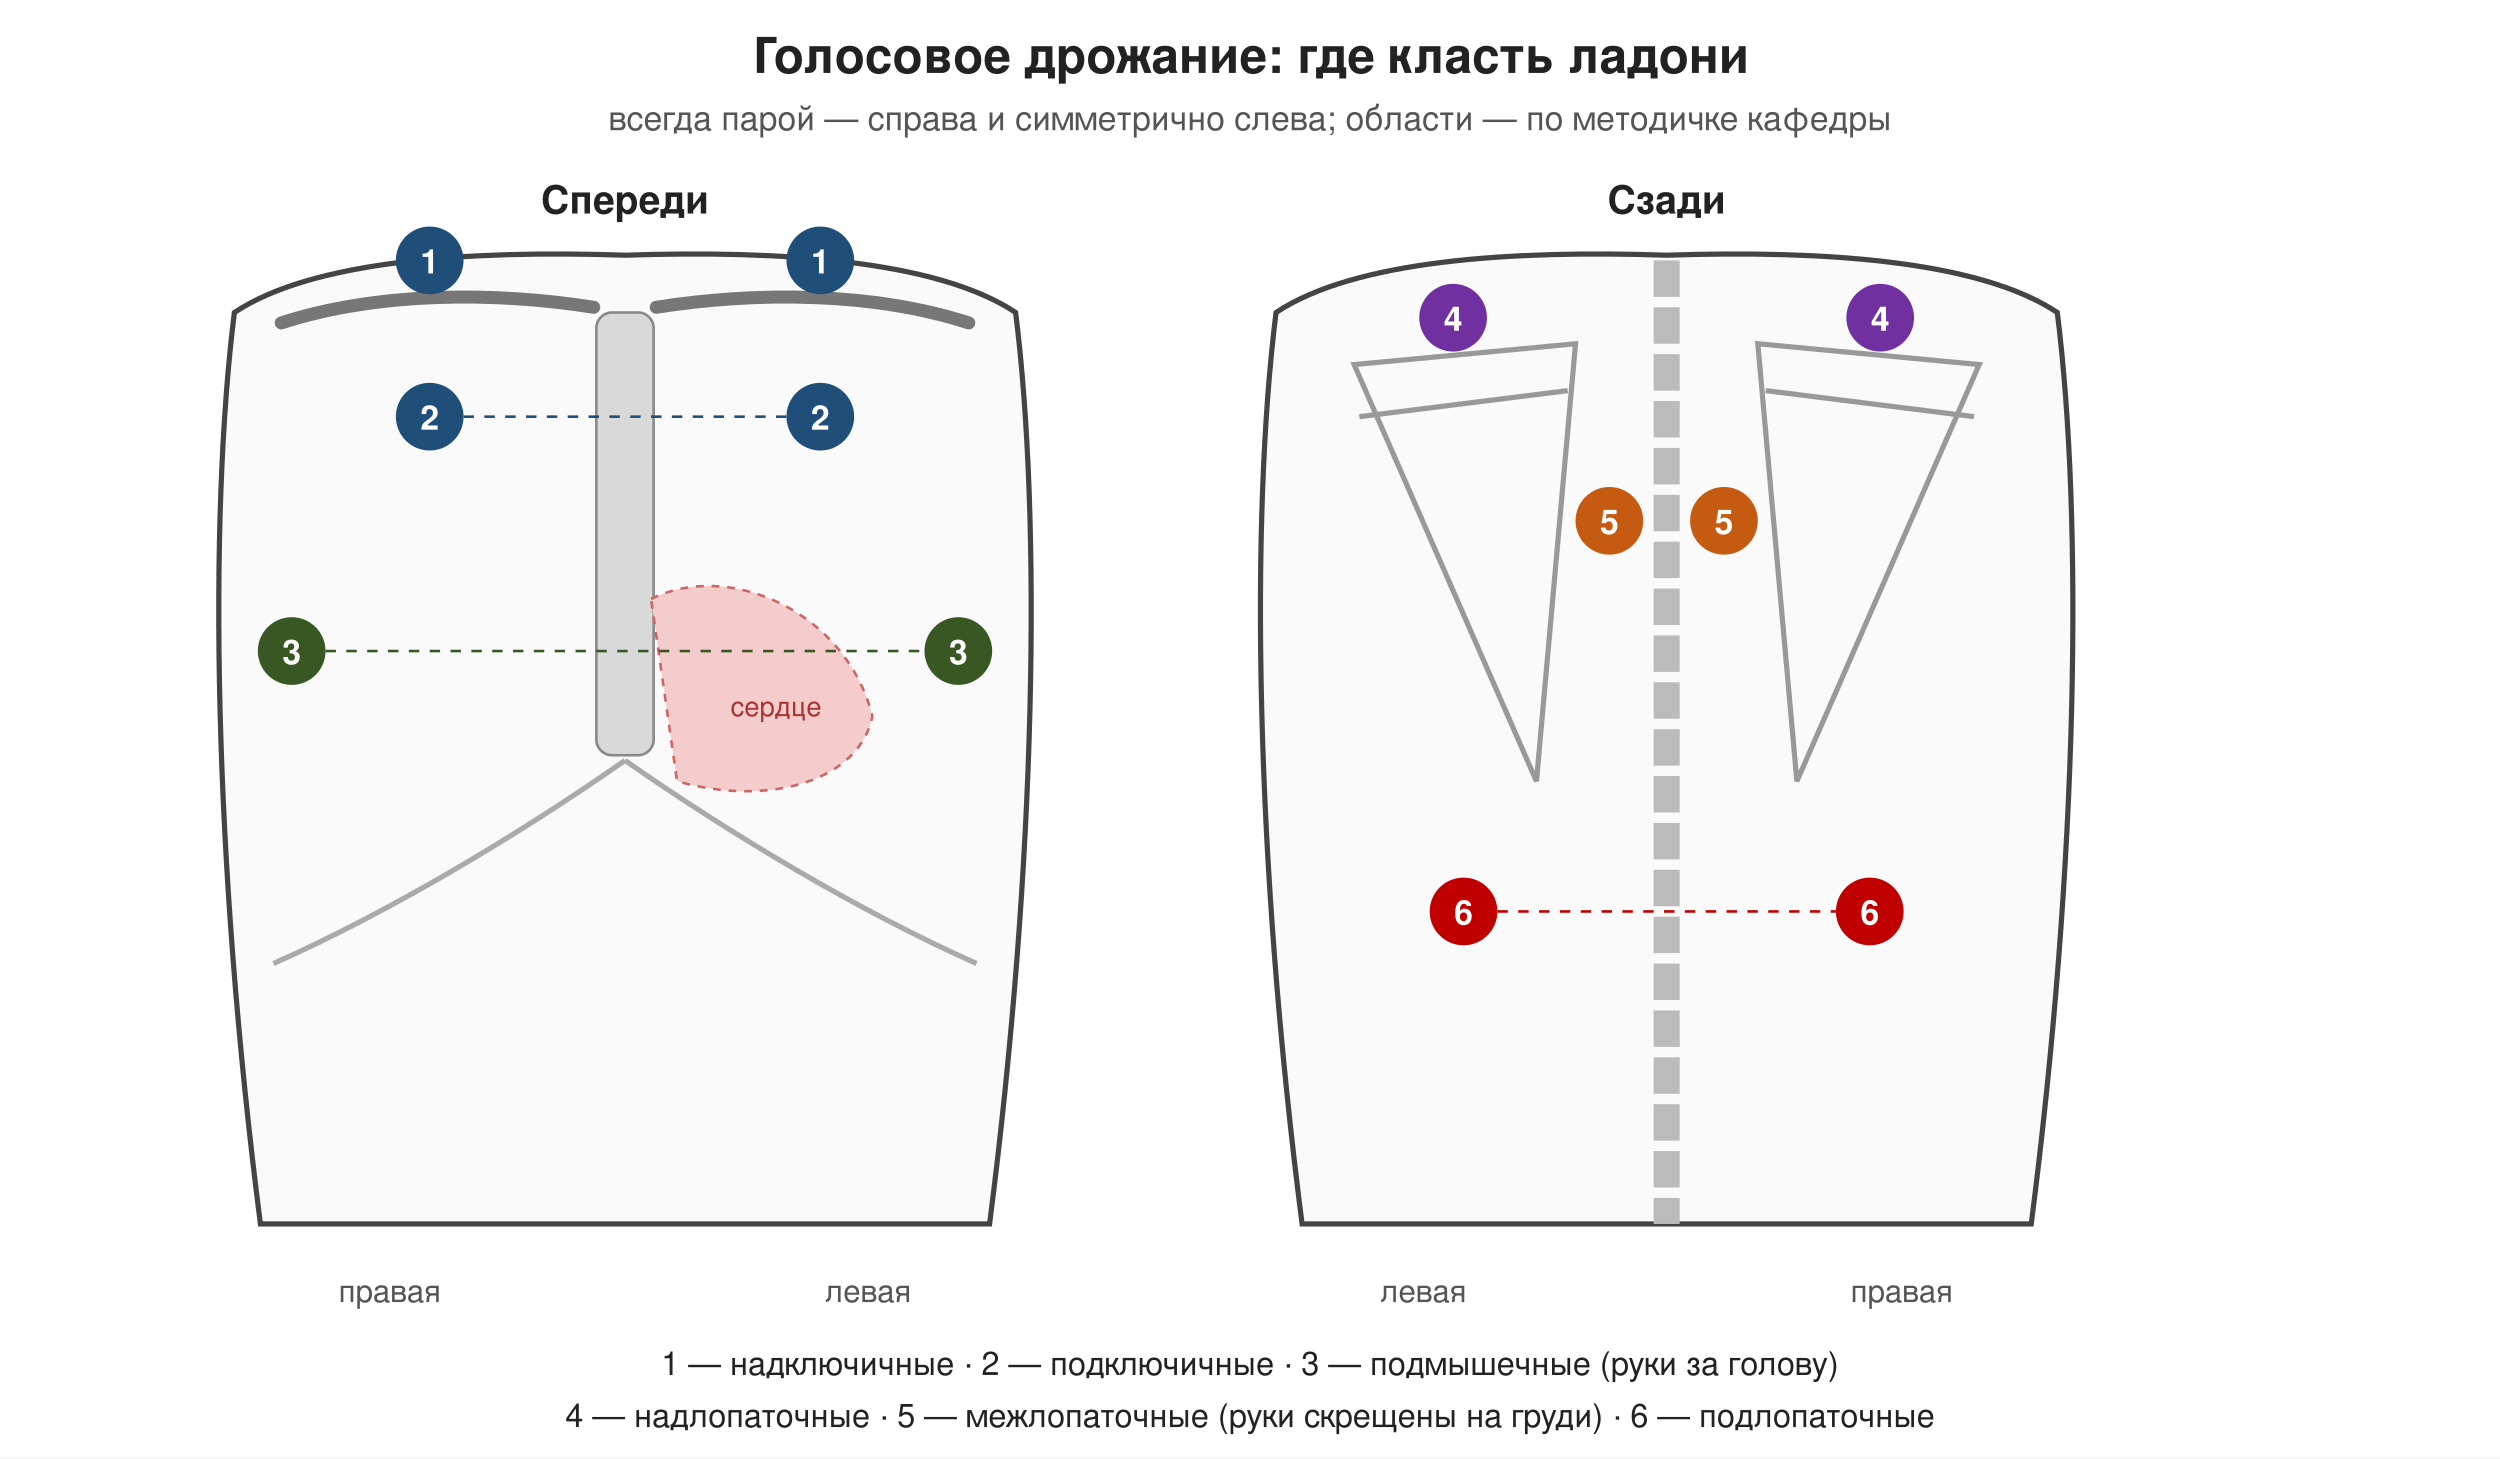
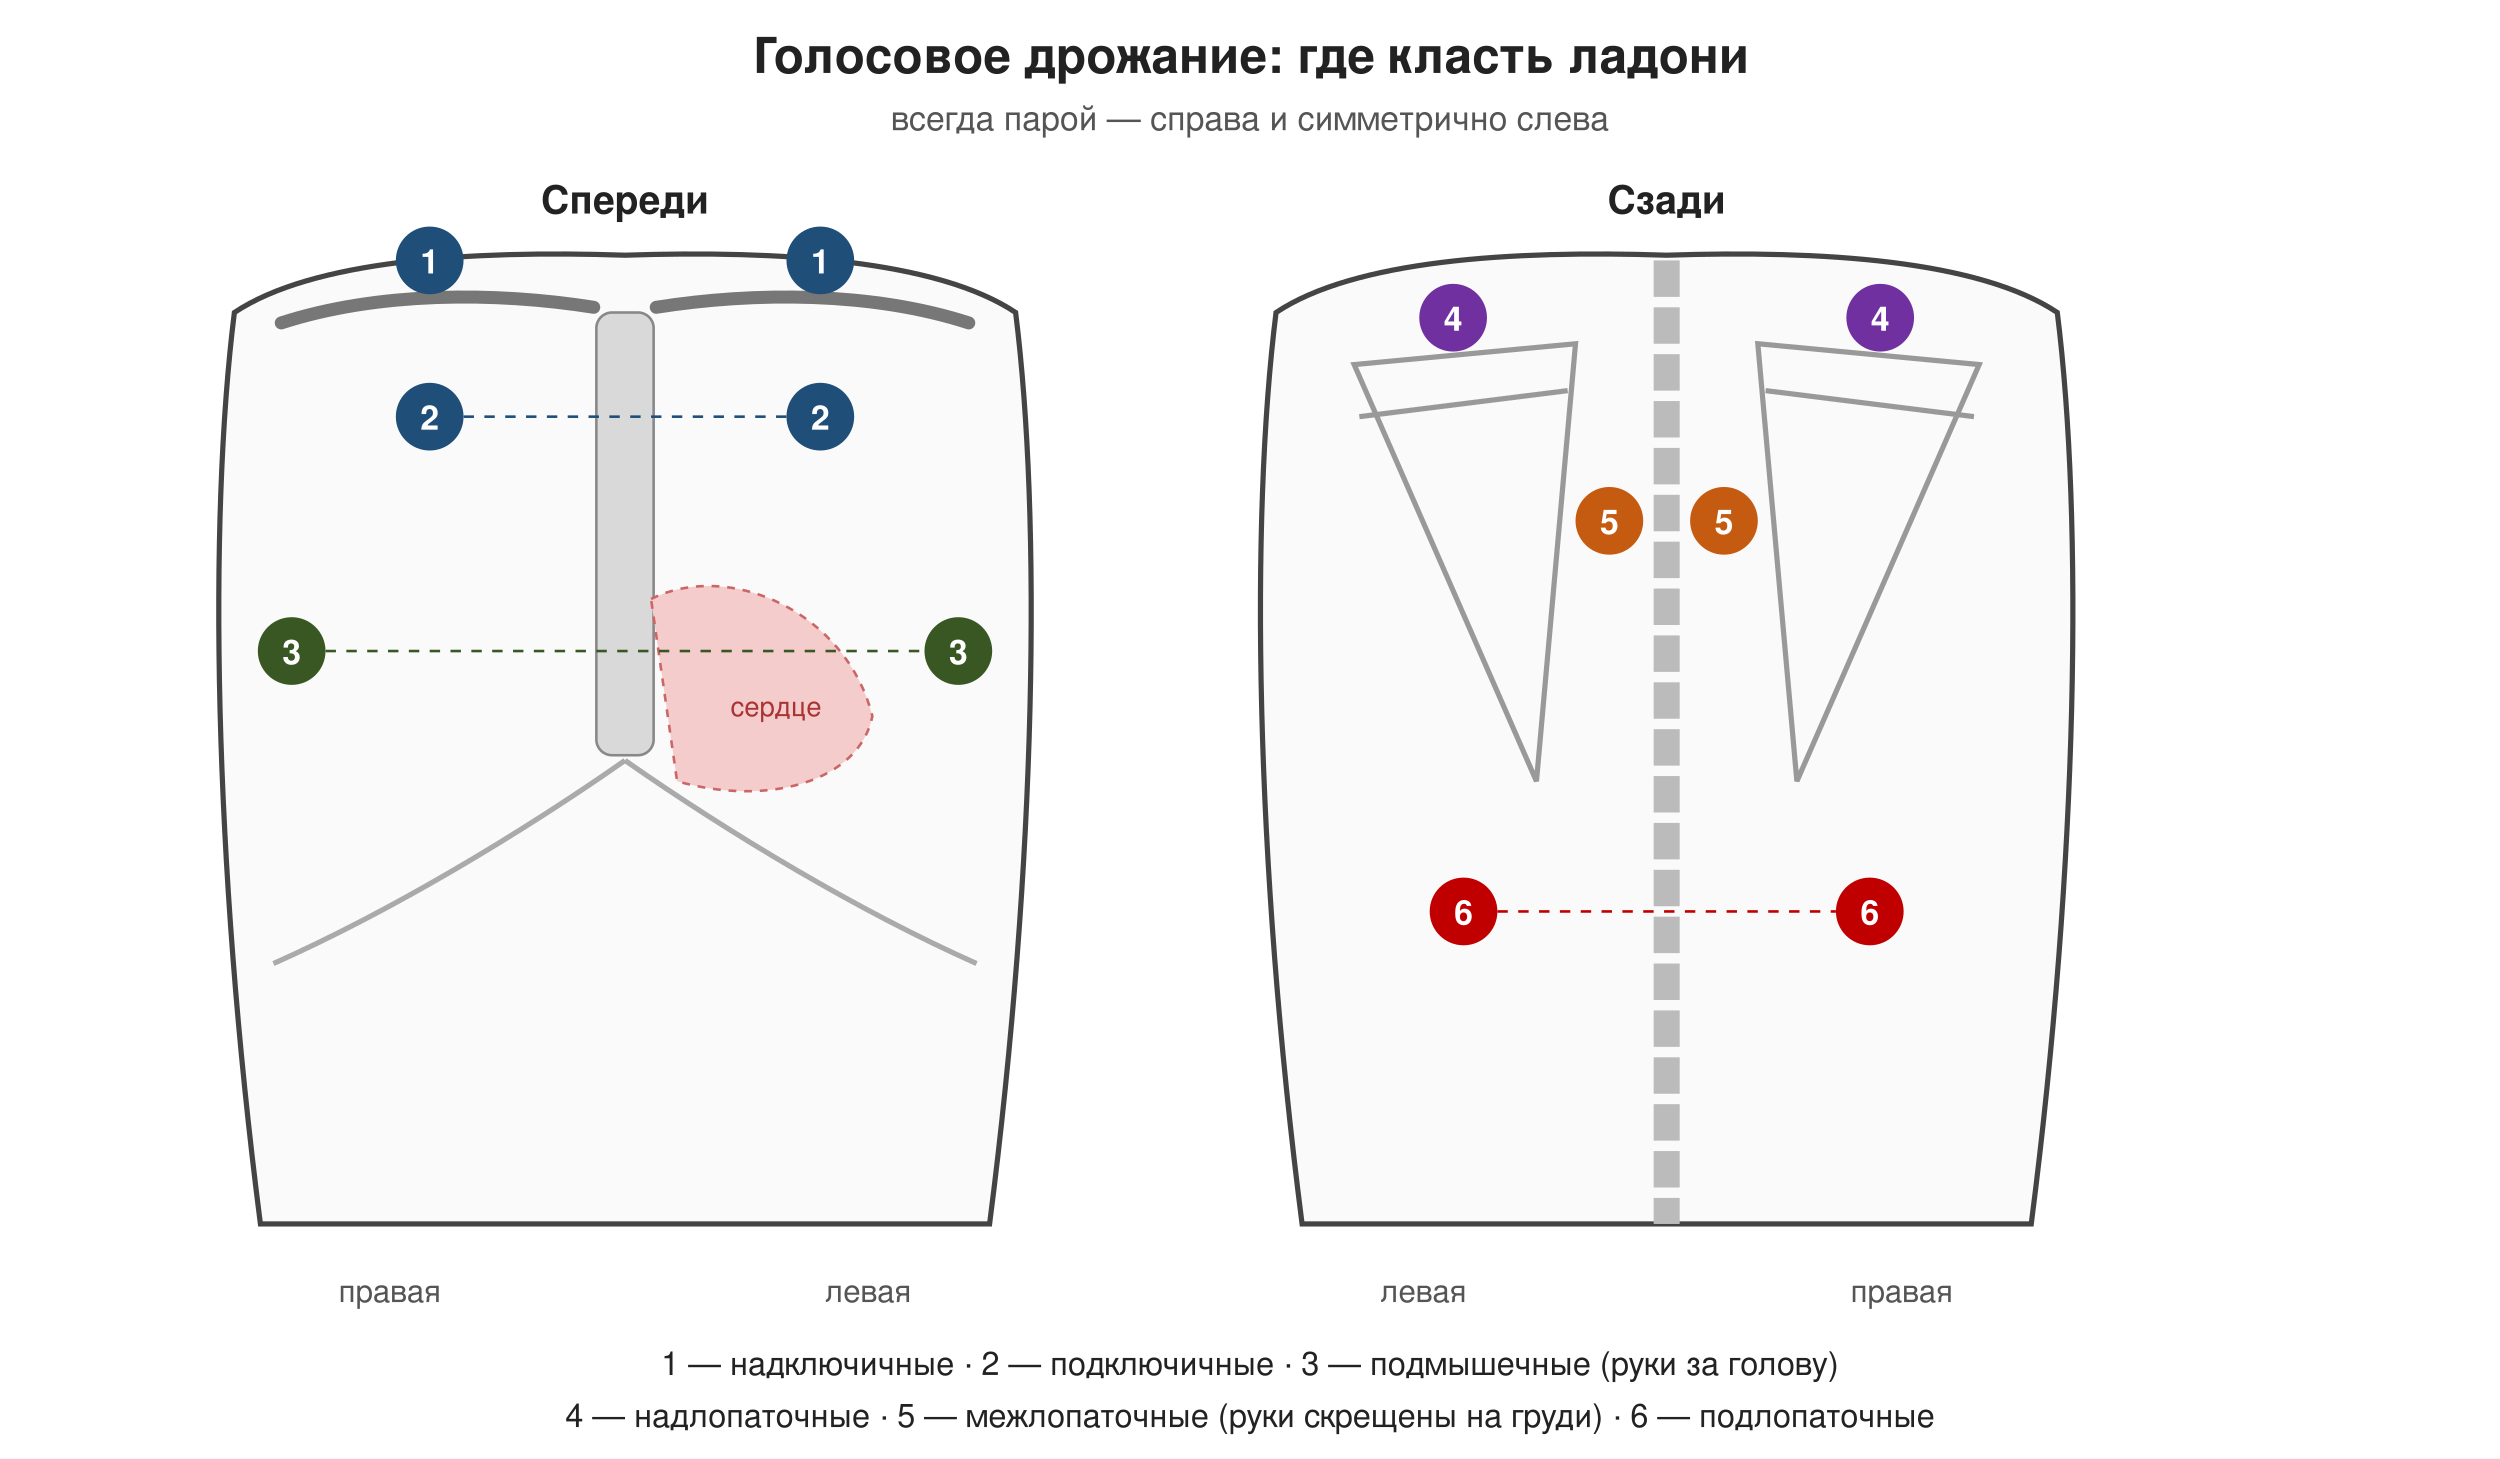
<svg xmlns="http://www.w3.org/2000/svg" viewBox="0 0 960 560" font-family="Helvetica, Arial, sans-serif">
  <rect width="960" height="560" fill="#ffffff" />
  <text x="480" y="28" text-anchor="middle" font-size="19" font-weight="bold" fill="#222">Голосовое дрожание: где класть ладони</text>
-   <text x="480" y="50" text-anchor="middle" font-size="13" fill="#555">всегда парой — справа и симметрично слева; области — по методичке кафедры</text>
+   <text x="480" y="50" text-anchor="middle" font-size="13" fill="#555">всегда парой — справа и симметрично слева</text>
  <g transform="translate(240,0)">
    <text x="0" y="82" text-anchor="middle" font-size="15" font-weight="bold" fill="#222">Спереди</text>
    <path d="M-150,120 C-160,200 -158,330 -140,470 L140,470 C158,330 160,200 150,120 C120,100 60,96 0,98 C-60,96 -120,100 -150,120 Z" fill="#fafafa" stroke="#444" stroke-width="2" />
    <path d="M-12,118 C-50,112 -95,112 -132,124" fill="none" stroke="#777" stroke-width="5" stroke-linecap="round" />
    <path d="M12,118 C50,112 95,112 132,124" fill="none" stroke="#777" stroke-width="5" stroke-linecap="round" />
    <rect x="-11" y="120" width="22" height="170" rx="6" fill="#d9d9d9" stroke="#888" />
    <path d="M0,292 C-40,320 -90,350 -135,370" fill="none" stroke="#aaa" stroke-width="2" />
    <path d="M0,292 C40,320 90,350 135,370" fill="none" stroke="#aaa" stroke-width="2" />
    <path d="M10,230 C40,215 85,235 95,275 C90,300 55,310 20,300 Z" fill="#f4cccc" stroke="#cc6666" stroke-dasharray="3,3" />
    <text x="58" y="275" font-size="10.5" fill="#a33" text-anchor="middle">сердце</text>
    <g font-size="13" font-weight="bold" fill="#fff" text-anchor="middle">
      <circle cx="-75" cy="100" r="13" fill="#1f4e79" />
      <text x="-75" y="105">1</text>
      <circle cx="75" cy="100" r="13" fill="#1f4e79" />
      <text x="75" y="105">1</text>
      <circle cx="-75" cy="160" r="13" fill="#1f4e79" />
      <text x="-75" y="165">2</text>
      <circle cx="75" cy="160" r="13" fill="#1f4e79" />
      <text x="75" y="165">2</text>
      <circle cx="-128" cy="250" r="13" fill="#385723" />
      <text x="-128" y="255">3</text>
      <circle cx="128" cy="250" r="13" fill="#385723" />
      <text x="128" y="255">3</text>
    </g>
    <line x1="-62" y1="160" x2="62" y2="160" stroke="#1f4e79" stroke-dasharray="4,4" />
    <line x1="-115" y1="250" x2="115" y2="250" stroke="#385723" stroke-dasharray="4,4" />
    <text x="-110" y="500" font-size="12" fill="#555">правая</text>
    <text x="110" y="500" font-size="12" fill="#555" text-anchor="end">левая</text>
  </g>
  <g transform="translate(640,0)">
    <text x="0" y="82" text-anchor="middle" font-size="15" font-weight="bold" fill="#222">Сзади</text>
    <path d="M-150,120 C-160,200 -158,330 -140,470 L140,470 C158,330 160,200 150,120 C120,100 60,96 0,98 C-60,96 -120,100 -150,120 Z" fill="#fafafa" stroke="#444" stroke-width="2" />
    <path d="M-120,140 L-35,132 L-50,300 Z" fill="none" stroke="#999" stroke-width="2" />
    <path d="M120,140 L35,132 L50,300 Z" fill="none" stroke="#999" stroke-width="2" />
    <line x1="-118" y1="160" x2="-38" y2="150" stroke="#999" stroke-width="2" />
    <line x1="118" y1="160" x2="38" y2="150" stroke="#999" stroke-width="2" />
    <line x1="0" y1="100" x2="0" y2="470" stroke="#bbb" stroke-width="10" stroke-dasharray="14,4" />
    <g font-size="13" font-weight="bold" fill="#fff" text-anchor="middle">
      <circle cx="-82" cy="122" r="13" fill="#7030a0" />
      <text x="-82" y="127">4</text>
      <circle cx="82" cy="122" r="13" fill="#7030a0" />
      <text x="82" y="127">4</text>
      <circle cx="-22" cy="200" r="13" fill="#c55a11" />
      <text x="-22" y="205">5</text>
      <circle cx="22" cy="200" r="13" fill="#c55a11" />
      <text x="22" y="205">5</text>
      <circle cx="-78" cy="350" r="13" fill="#c00000" />
      <text x="-78" y="355">6</text>
      <circle cx="78" cy="350" r="13" fill="#c00000" />
      <text x="78" y="355">6</text>
    </g>
    <line x1="-65" y1="350" x2="65" y2="350" stroke="#c00000" stroke-dasharray="4,4" />
    <text x="-110" y="500" font-size="12" fill="#555">левая</text>
    <text x="110" y="500" font-size="12" fill="#555" text-anchor="end">правая</text>
  </g>
  <g font-size="12.5" fill="#222">
    <text x="480" y="528" text-anchor="middle">1 — надключичные · 2 — подключичные · 3 — подмышечные (руки за голову)</text>
    <text x="480" y="548" text-anchor="middle">4 — надлопаточные · 5 — межлопаточные (руки скрещены на груди) · 6 — подлопаточные</text>
  </g>
</svg>
